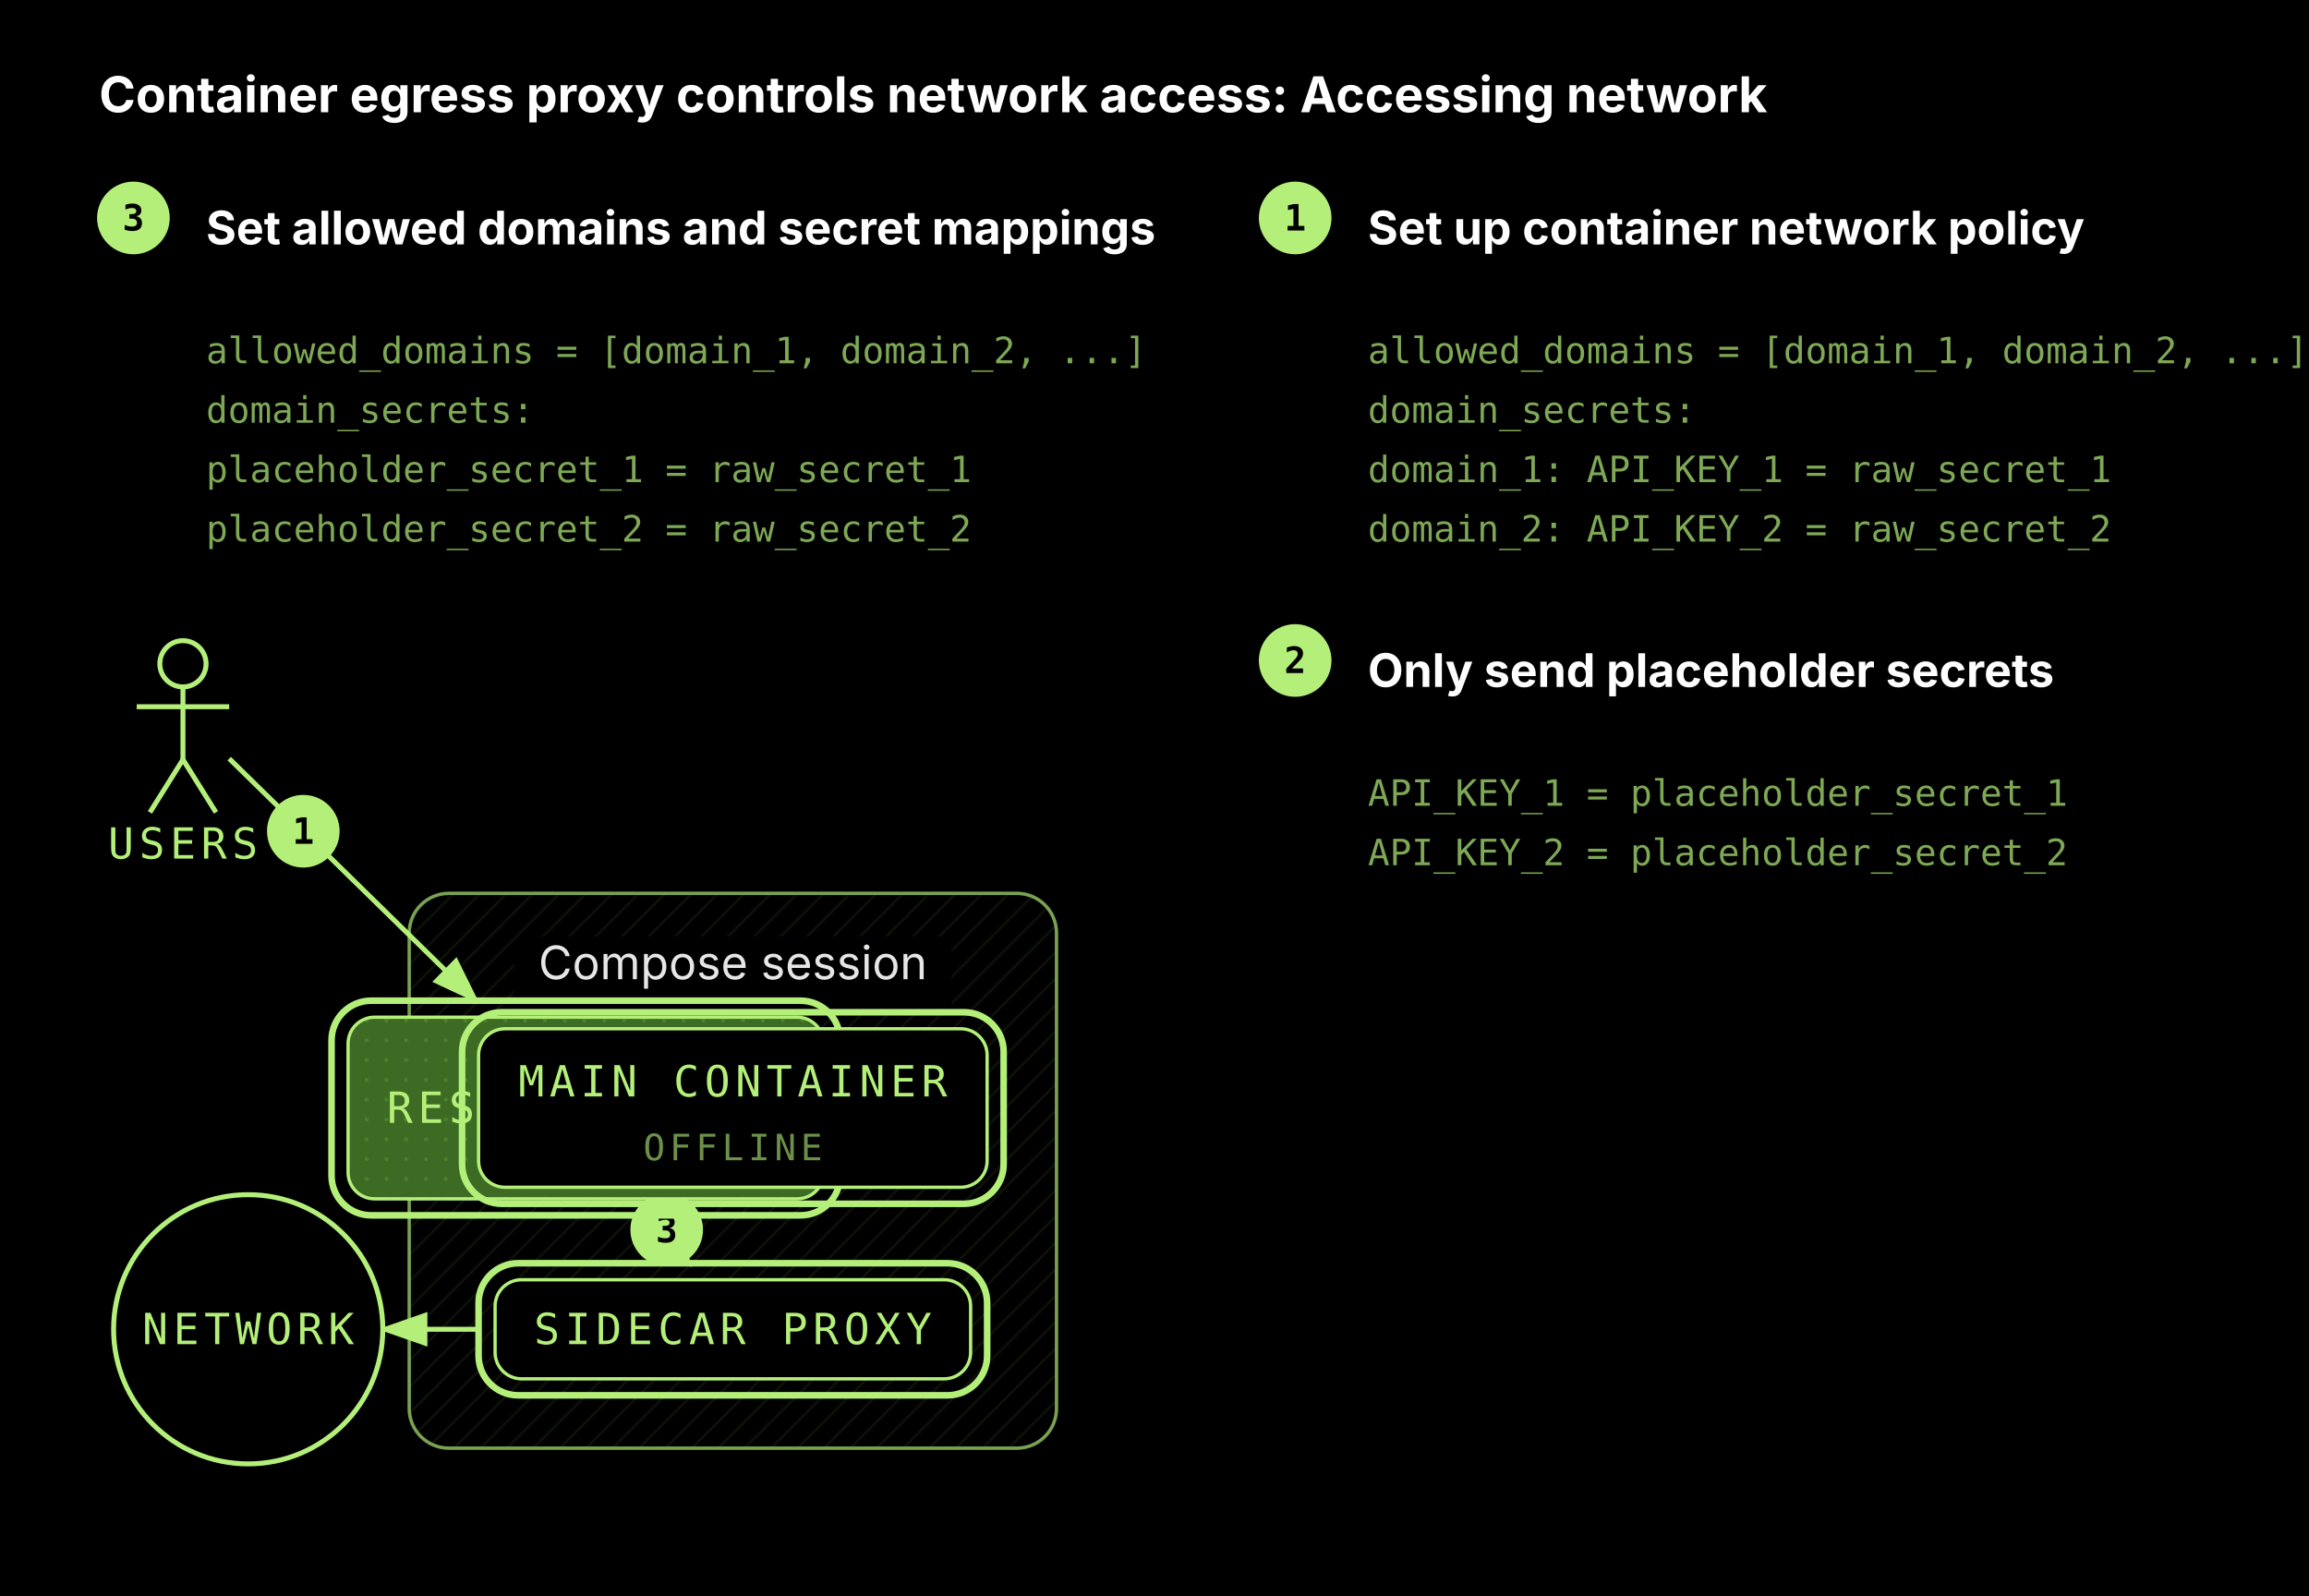
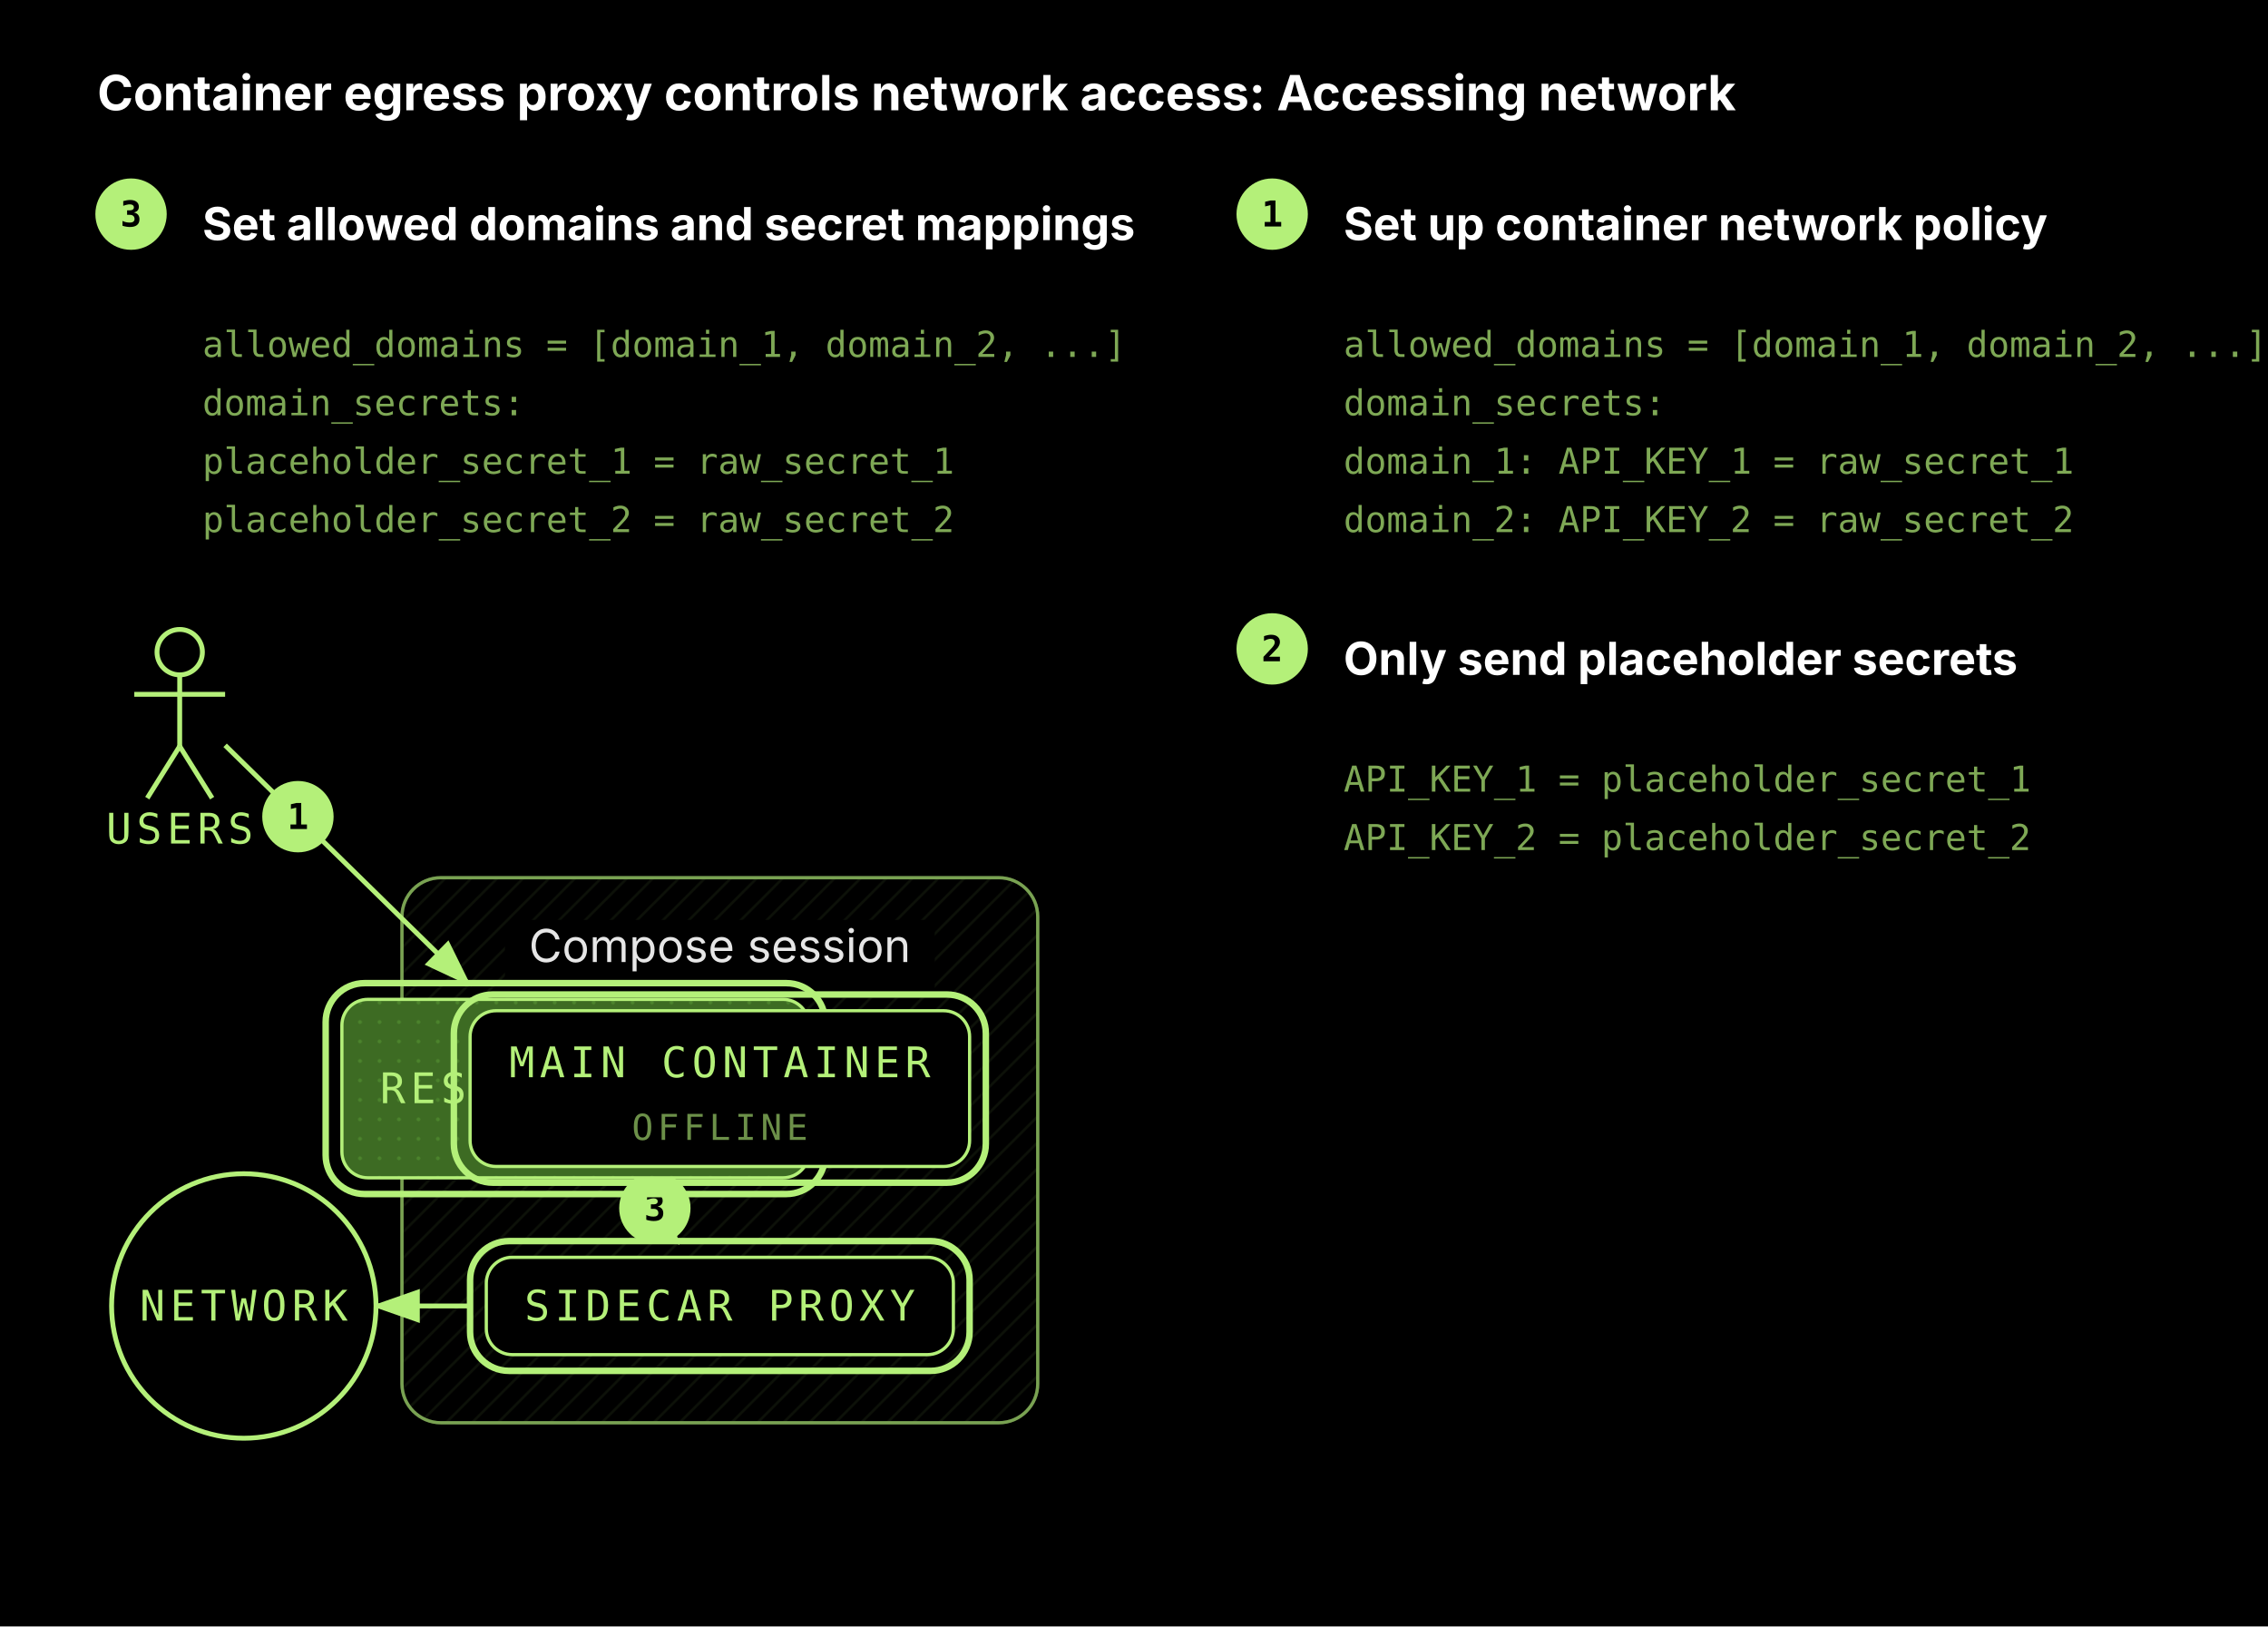
- <svg xmlns="http://www.w3.org/2000/svg" viewBox="0 0 699.2 483.28" width="699.2" height="483.28">
+ <svg xmlns="http://www.w3.org/2000/svg" viewBox="0 0 699.2 501.28" width="699.2" height="501.28">
  <defs>
    <pattern id="dotgrid" width="8" height="8" patternUnits="userSpaceOnUse">
      <rect width="8" height="8" fill="#000000" />
      <circle cx="4" cy="4" r="0.8" fill="#b4f079" opacity="0.7" />
    </pattern>
    <pattern id="crosshatch" width="8" height="8" patternUnits="userSpaceOnUse">
      <rect width="8" height="8" fill="#000000" />
      <path d="M0 8L8 0M-1 1L1 -1M7 9L9 7" stroke="#b4f079" stroke-width="0.8" opacity="0.2" />
    </pattern>
    <pattern id="hero" width="6" height="6" patternUnits="userSpaceOnUse">
      <rect width="6" height="6" fill="#3d6b23" />
      <circle cx="3" cy="3" r="0.6" fill="#5a9a35" opacity="0.5" />
    </pattern>
    <marker id="arrowhead" markerWidth="10" markerHeight="7" refX="9" refY="3.5" orient="auto" markerUnits="strokeWidth">
      <polygon points="0 0, 10 3.5, 0 7" fill="#b4f079" />
    </marker>
    <marker id="arrowhead-reverse" markerWidth="10" markerHeight="7" refX="1" refY="3.5" orient="auto" markerUnits="strokeWidth">
      <polygon points="10 0, 0 3.5, 10 7" fill="#b4f079" />
    </marker>
  </defs>
  <rect width="100%" height="100%" fill="#000000" />
  <g class="diagram">
    <text x="30" y="34" font-family="'Inter', 'Helvetica Neue', Arial, sans-serif" font-size="15" fill="#ffffff" font-weight="700">Container egress proxy controls network access: Accessing network</text>
    <rect x="123.92" y="270.52" width="196" height="168" rx="12" fill="url(#crosshatch)" stroke="#b4f079" stroke-width="1" opacity="0.35" />
    <rect x="123.92" y="270.52" width="196" height="168" rx="12" fill="none" stroke="#b4f079" stroke-width="1" opacity="0.5" />
    <line x1="69.4" y1="229.715" x2="144.226" y2="303.02" stroke="#b4f079" stroke-width="1.5" marker-end="url(#arrowhead)" />
    <circle cx="91.848" cy="251.707" r="11" fill="#b4f079" stroke="none" />
    <text x="91.848" y="251.707" font-family="'JetBrains Mono', 'Fira Code', 'SF Mono', 'Cascadia Code', monospace" font-size="11" fill="#000000" text-anchor="middle" dominant-baseline="central" font-weight="700">1</text>
    <line x1="254.4" y1="335.52" x2="139.92" y2="335.52" stroke="#b4f079" stroke-width="1.5" marker-end="url(#arrowhead)" />
    <circle cx="220.056" cy="335.52" r="11" fill="#b4f079" stroke="none" />
    <text x="220.056" y="335.52" font-family="'JetBrains Mono', 'Fira Code', 'SF Mono', 'Cascadia Code', monospace" font-size="11" fill="#000000" text-anchor="middle" dominant-baseline="central" font-weight="700">2</text>
    <line x1="198.996" y1="368.02" x2="208.63" y2="382.52" stroke="#b4f079" stroke-width="1.5" marker-end="url(#arrowhead)" />
    <circle cx="201.886" cy="372.37" r="11" fill="#b4f079" stroke="none" />
    <text x="201.886" y="372.37" font-family="'JetBrains Mono', 'Fira Code', 'SF Mono', 'Cascadia Code', monospace" font-size="11" fill="#000000" text-anchor="middle" dominant-baseline="central" font-weight="700">3</text>
    <line x1="144.92" y1="402.52" x2="115.92" y2="402.52" stroke="#b4f079" stroke-width="1.5" marker-end="url(#arrowhead)" />
    <rect x="155.67" y="283.52" width="132.5" height="24" fill="#000000" rx="3" />
    <text x="221.92" y="296.52" font-family="'Inter', 'Helvetica Neue', Arial, sans-serif" font-size="14" fill="#ffffff" opacity="0.9" text-anchor="middle">Compose session</text>
    <circle cx="55.4" cy="201" r="7" fill="none" stroke="#b4f079" stroke-width="1.5" />
    <line x1="55.4" y1="208" x2="55.4" y2="230" stroke="#b4f079" stroke-width="1.5" />
    <line x1="41.4" y1="214" x2="69.4" y2="214" stroke="#b4f079" stroke-width="1.5" />
    <line x1="55.4" y1="230" x2="45.4" y2="246" stroke="#b4f079" stroke-width="1.5" />
    <line x1="55.4" y1="230" x2="65.4" y2="246" stroke="#b4f079" stroke-width="1.5" />
    <text x="55.4" y="260" font-family="'JetBrains Mono', 'Fira Code', 'SF Mono', 'Cascadia Code', monospace" font-size="13" fill="#b4f079" text-anchor="middle" letter-spacing="0.12em">USERS</text>
    <rect x="100.4" y="303.02" width="154" height="65" rx="12" fill="none" stroke="#b4f079" stroke-width="2" />
    <rect x="105.4" y="308.02" width="144" height="55" rx="8" fill="url(#hero)" stroke="#b4f079" stroke-width="1" />
    <text x="177.4" y="335.52" font-family="'JetBrains Mono', 'Fira Code', 'SF Mono', 'Cascadia Code', monospace" font-size="13" fill="#b4f079" text-anchor="middle" dominant-baseline="central" letter-spacing="0.12em">RESPONSES API</text>
    <circle cx="75.16" cy="402.52" r="40.76" fill="#000000" stroke="#b4f079" stroke-width="1.5" />
    <text x="75.16" y="402.52" font-family="'JetBrains Mono', 'Fira Code', 'SF Mono', 'Cascadia Code', monospace" font-size="13" fill="#b4f079" text-anchor="middle" dominant-baseline="central" letter-spacing="0.12em">NETWORK</text>
    <rect x="139.92" y="306.52" width="164" height="58" rx="12" fill="none" stroke="#b4f079" stroke-width="2" />
    <rect x="144.92" y="311.52" width="154" height="48" rx="8" fill="#000000" stroke="#b4f079" stroke-width="1" />
    <text x="221.92" y="327.52" font-family="'JetBrains Mono', 'Fira Code', 'SF Mono', 'Cascadia Code', monospace" font-size="13" fill="#b4f079" text-anchor="middle" dominant-baseline="central" letter-spacing="0.12em">MAIN CONTAINER</text>
    <text x="221.92" y="347.52" font-family="'JetBrains Mono', 'Fira Code', 'SF Mono', 'Cascadia Code', monospace" font-size="11" fill="#b4f079" opacity="0.6" text-anchor="middle" dominant-baseline="central" letter-spacing="0.12em">OFFLINE</text>
    <rect x="144.92" y="382.52" width="154" height="40" rx="12" fill="none" stroke="#b4f079" stroke-width="2" />
    <rect x="149.92" y="387.52" width="144" height="30" rx="8" fill="#000000" stroke="#b4f079" stroke-width="1" />
    <text x="221.92" y="402.52" font-family="'JetBrains Mono', 'Fira Code', 'SF Mono', 'Cascadia Code', monospace" font-size="13" fill="#b4f079" text-anchor="middle" dominant-baseline="central" letter-spacing="0.12em">SIDECAR PROXY</text>
    <circle cx="392.2" cy="66" r="11" fill="#b4f079" stroke="none" />
    <text x="392.2" y="66" font-family="'JetBrains Mono', 'Fira Code', 'SF Mono', 'Cascadia Code', monospace" font-size="11" fill="#000000" text-anchor="middle" dominant-baseline="central" font-weight="700">1</text>
    <text x="414.2" y="74" font-family="'Inter', 'Helvetica Neue', Arial, sans-serif" font-size="14" fill="#ffffff" font-weight="700">Set up container network policy</text>
    <text x="414.2" y="110" font-family="'JetBrains Mono', 'Fira Code', 'SF Mono', 'Cascadia Code', monospace" font-size="11" fill="#b4f079" opacity="0.7">allowed_domains = [domain_1, domain_2, ...]</text>
    <text x="414.2" y="128" font-family="'JetBrains Mono', 'Fira Code', 'SF Mono', 'Cascadia Code', monospace" font-size="11" fill="#b4f079" opacity="0.7">domain_secrets:</text>
    <text x="414.2" y="146" font-family="'JetBrains Mono', 'Fira Code', 'SF Mono', 'Cascadia Code', monospace" font-size="11" fill="#b4f079" opacity="0.7">  domain_1: API_KEY_1 = raw_secret_1</text>
    <text x="414.2" y="164" font-family="'JetBrains Mono', 'Fira Code', 'SF Mono', 'Cascadia Code', monospace" font-size="11" fill="#b4f079" opacity="0.7">  domain_2: API_KEY_2 = raw_secret_2</text>
    <circle cx="392.2" cy="200" r="11" fill="#b4f079" stroke="none" />
    <text x="392.2" y="200" font-family="'JetBrains Mono', 'Fira Code', 'SF Mono', 'Cascadia Code', monospace" font-size="11" fill="#000000" text-anchor="middle" dominant-baseline="central" font-weight="700">2</text>
    <text x="414.2" y="208" font-family="'Inter', 'Helvetica Neue', Arial, sans-serif" font-size="14" fill="#ffffff" font-weight="700">Only send placeholder secrets</text>
    <text x="414.2" y="244" font-family="'JetBrains Mono', 'Fira Code', 'SF Mono', 'Cascadia Code', monospace" font-size="11" fill="#b4f079" opacity="0.7">API_KEY_1 = placeholder_secret_1</text>
    <text x="414.2" y="262" font-family="'JetBrains Mono', 'Fira Code', 'SF Mono', 'Cascadia Code', monospace" font-size="11" fill="#b4f079" opacity="0.7">API_KEY_2 = placeholder_secret_2</text>
    <circle cx="40.4" cy="66" r="11" fill="#b4f079" stroke="none" />
    <text x="40.4" y="66" font-family="'JetBrains Mono', 'Fira Code', 'SF Mono', 'Cascadia Code', monospace" font-size="11" fill="#000000" text-anchor="middle" dominant-baseline="central" font-weight="700">3</text>
    <text x="62.4" y="74" font-family="'Inter', 'Helvetica Neue', Arial, sans-serif" font-size="14" fill="#ffffff" font-weight="700">Set allowed domains and secret mappings</text>
    <text x="62.4" y="110" font-family="'JetBrains Mono', 'Fira Code', 'SF Mono', 'Cascadia Code', monospace" font-size="11" fill="#b4f079" opacity="0.7">allowed_domains = [domain_1, domain_2, ...]</text>
    <text x="62.4" y="128" font-family="'JetBrains Mono', 'Fira Code', 'SF Mono', 'Cascadia Code', monospace" font-size="11" fill="#b4f079" opacity="0.7">domain_secrets:</text>
    <text x="62.4" y="146" font-family="'JetBrains Mono', 'Fira Code', 'SF Mono', 'Cascadia Code', monospace" font-size="11" fill="#b4f079" opacity="0.7">  placeholder_secret_1 = raw_secret_1</text>
    <text x="62.4" y="164" font-family="'JetBrains Mono', 'Fira Code', 'SF Mono', 'Cascadia Code', monospace" font-size="11" fill="#b4f079" opacity="0.7">  placeholder_secret_2 = raw_secret_2</text>
  </g>
</svg>
